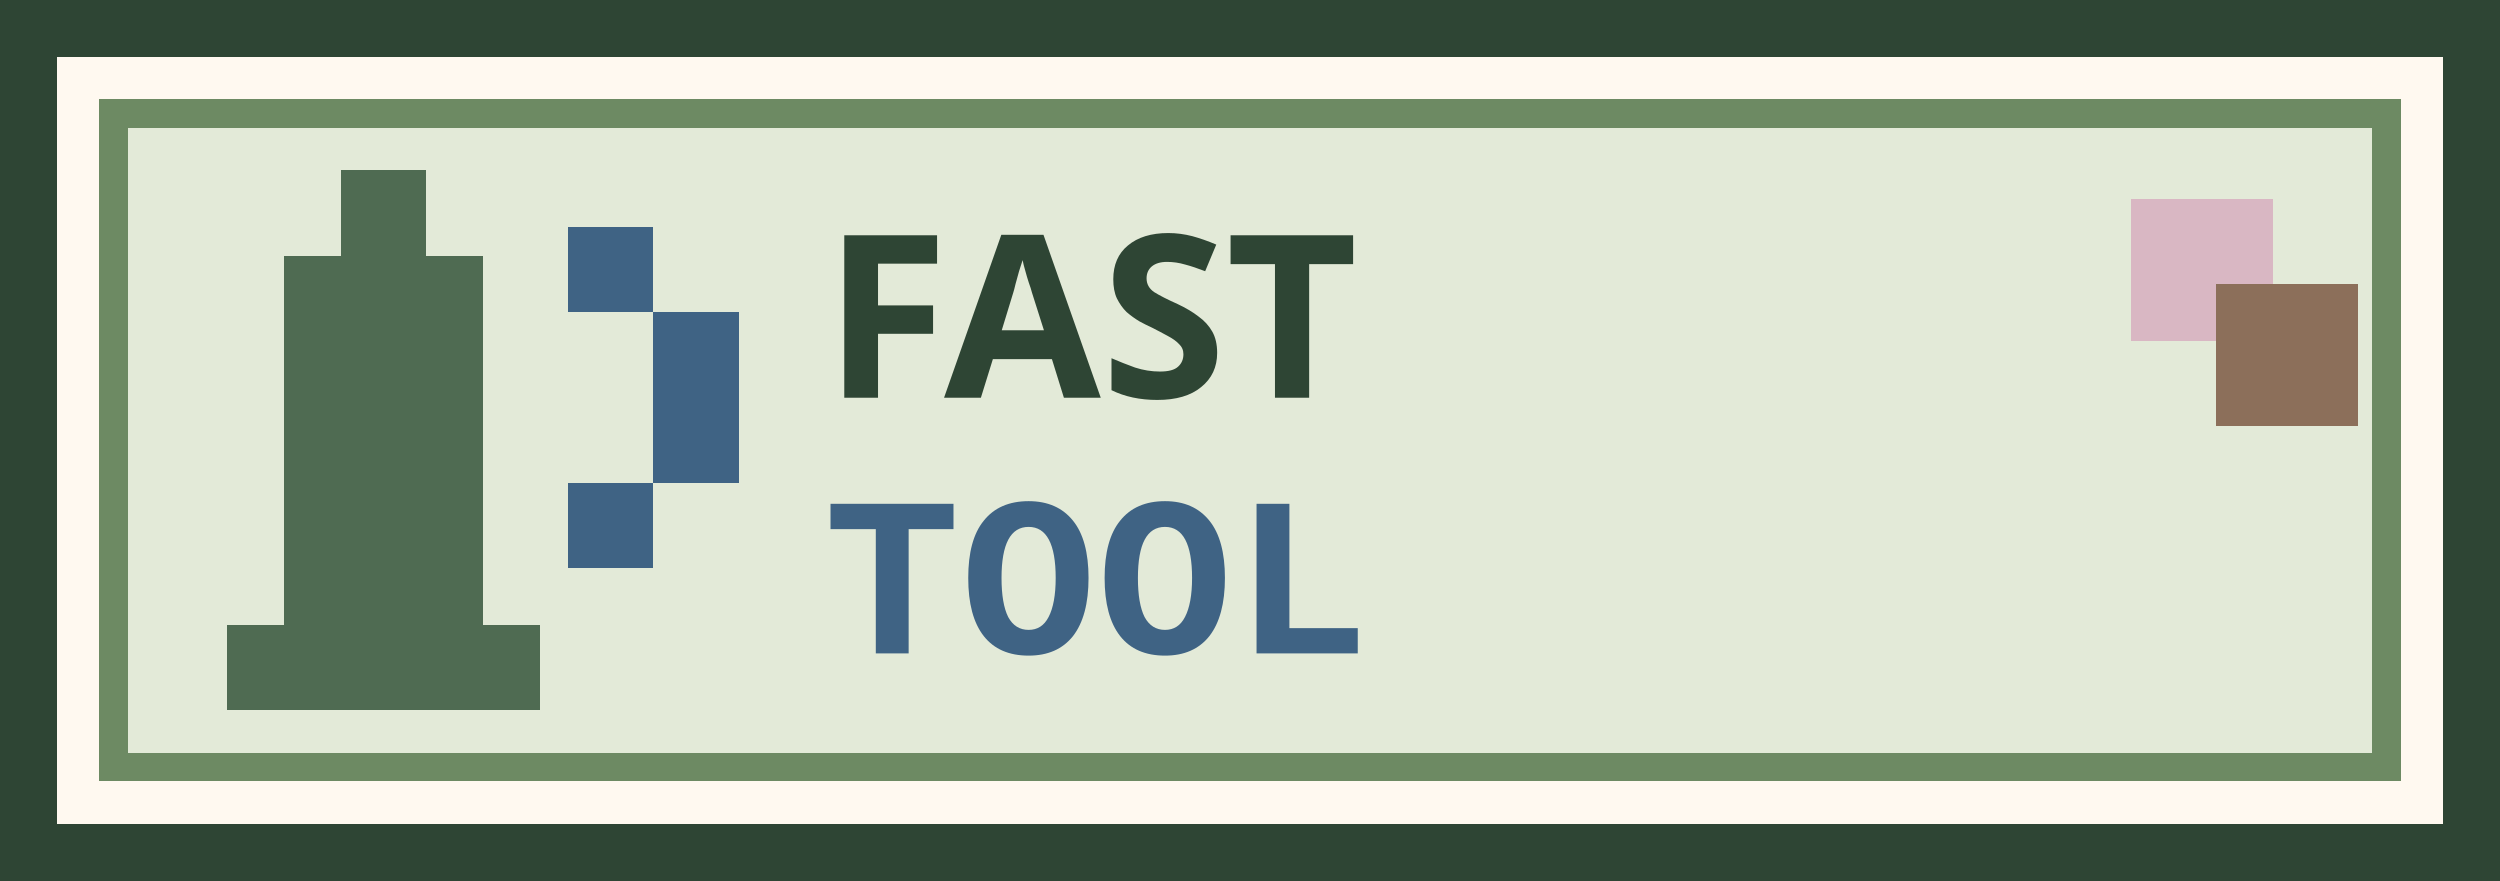
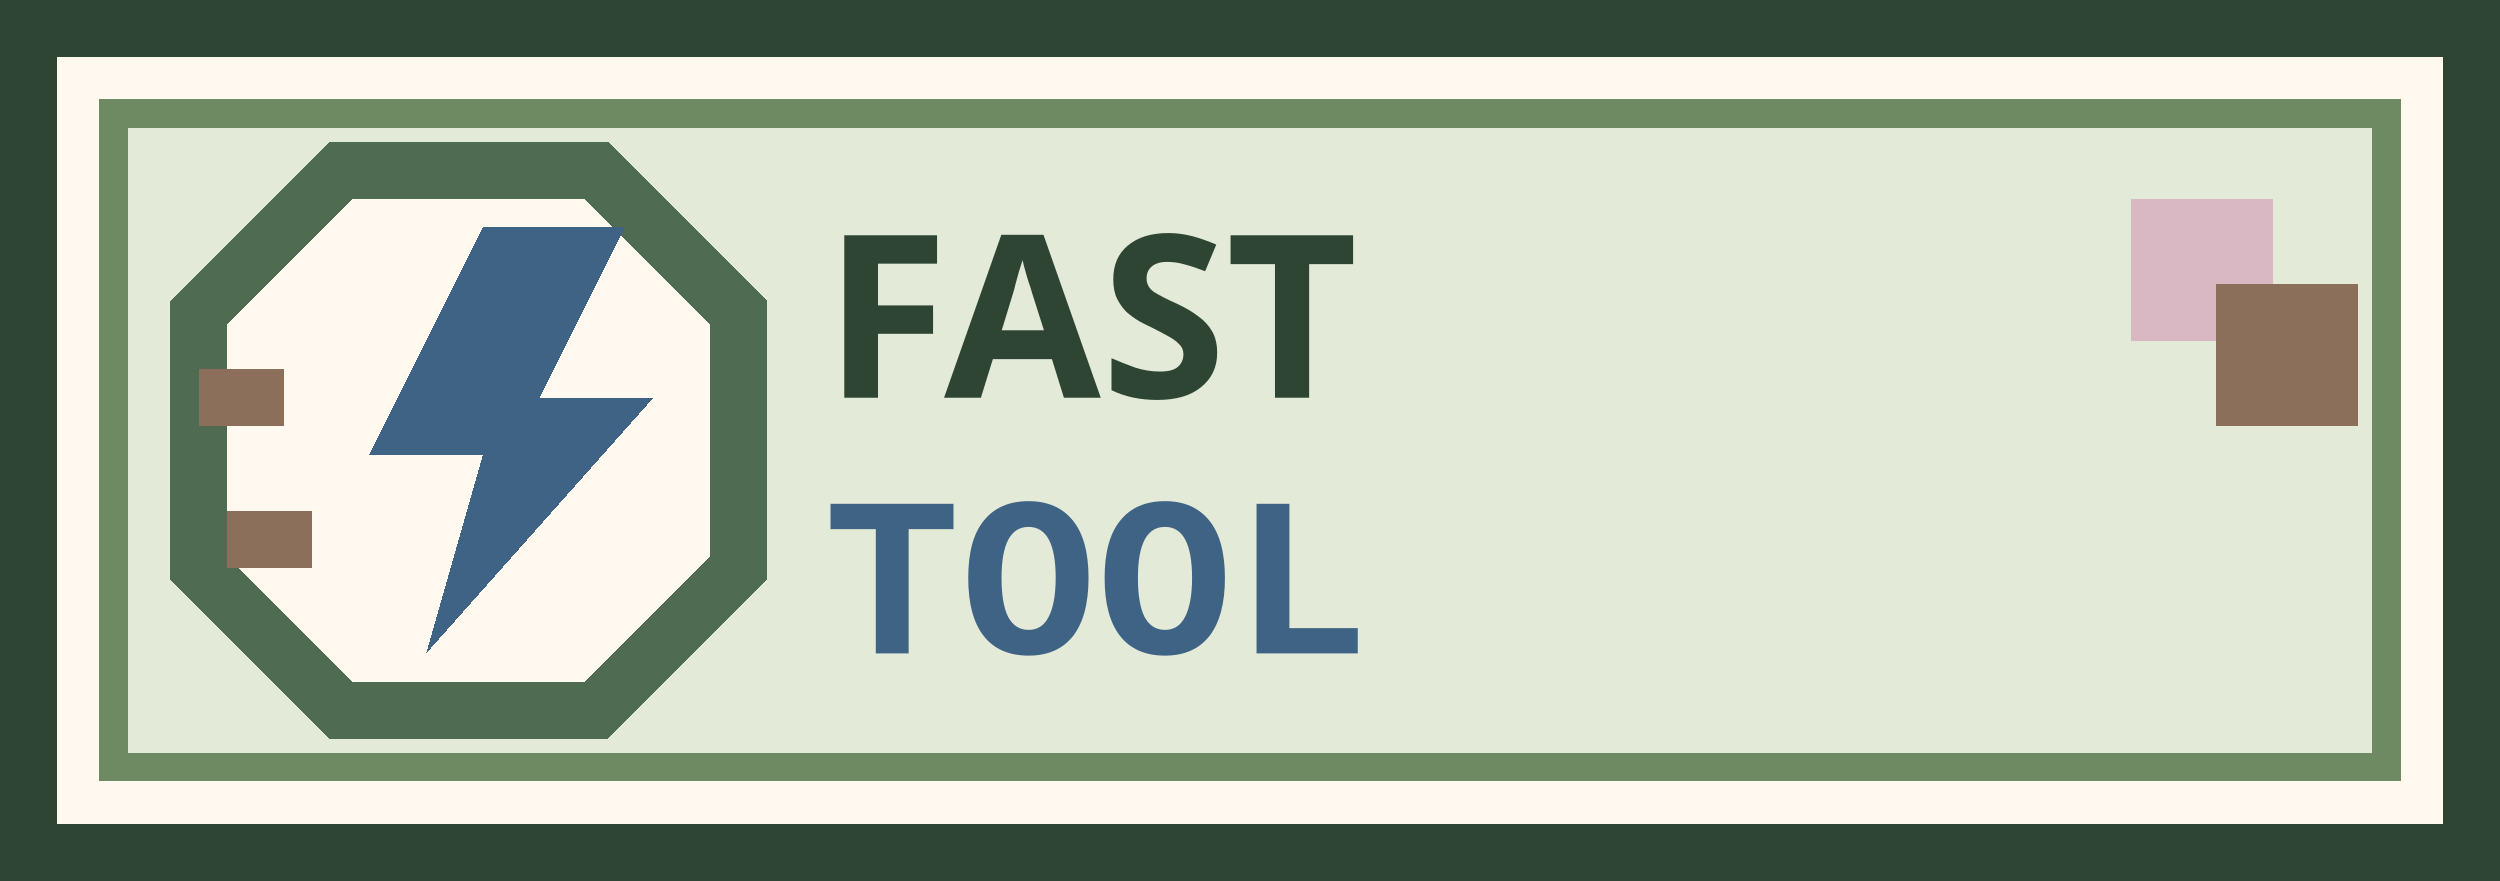
<svg xmlns="http://www.w3.org/2000/svg" width="88" height="31" viewBox="0 0 88 31" role="img" aria-labelledby="title desc" shape-rendering="crispEdges">
  <rect width="88" height="31" fill="#fff9f0" />
  <rect x="1" y="1" width="86" height="29" fill="none" stroke="#2e4534" stroke-width="2" />
  <rect x="4" y="4" width="80" height="23" fill="#e3ead8" stroke="#6d8a63" />
-   <path d="M8 22h11v3H8zm2-13h7v13h-7zm2-3h3v3h-3z" fill="#4f6b52" />
-   <path d="M20 8h3v3h-3zm3 3h3v3h-3zm-3 6h3v3h-3zm3-3h3v3h-3z" fill="#3f6384" />
+   <path d="M12 6h9l5 5v9l-5 5h-9l-5-5v-9z" fill="#fff9f0" stroke="#4f6b52" stroke-width="2" />
+   <path d="M17 8h5l-3 6h4l-8 9 2-7h-4z" fill="#3f6384" />
+   <path d="M7 13h3v2H7zm1 5h3v2H8z" fill="#8c6f5a" />
  <text x="29" y="14" fill="#2e4534" font-family="Verdana, sans-serif" font-size="8" font-weight="700">FAST</text>
  <text x="29" y="23" fill="#3f6384" font-family="Courier New, monospace" font-size="8" font-weight="700">TOOL</text>
  <rect x="75" y="7" width="5" height="5" fill="#d9b7c3" />
  <rect x="78" y="10" width="5" height="5" fill="#8c6f5a" />
</svg>
